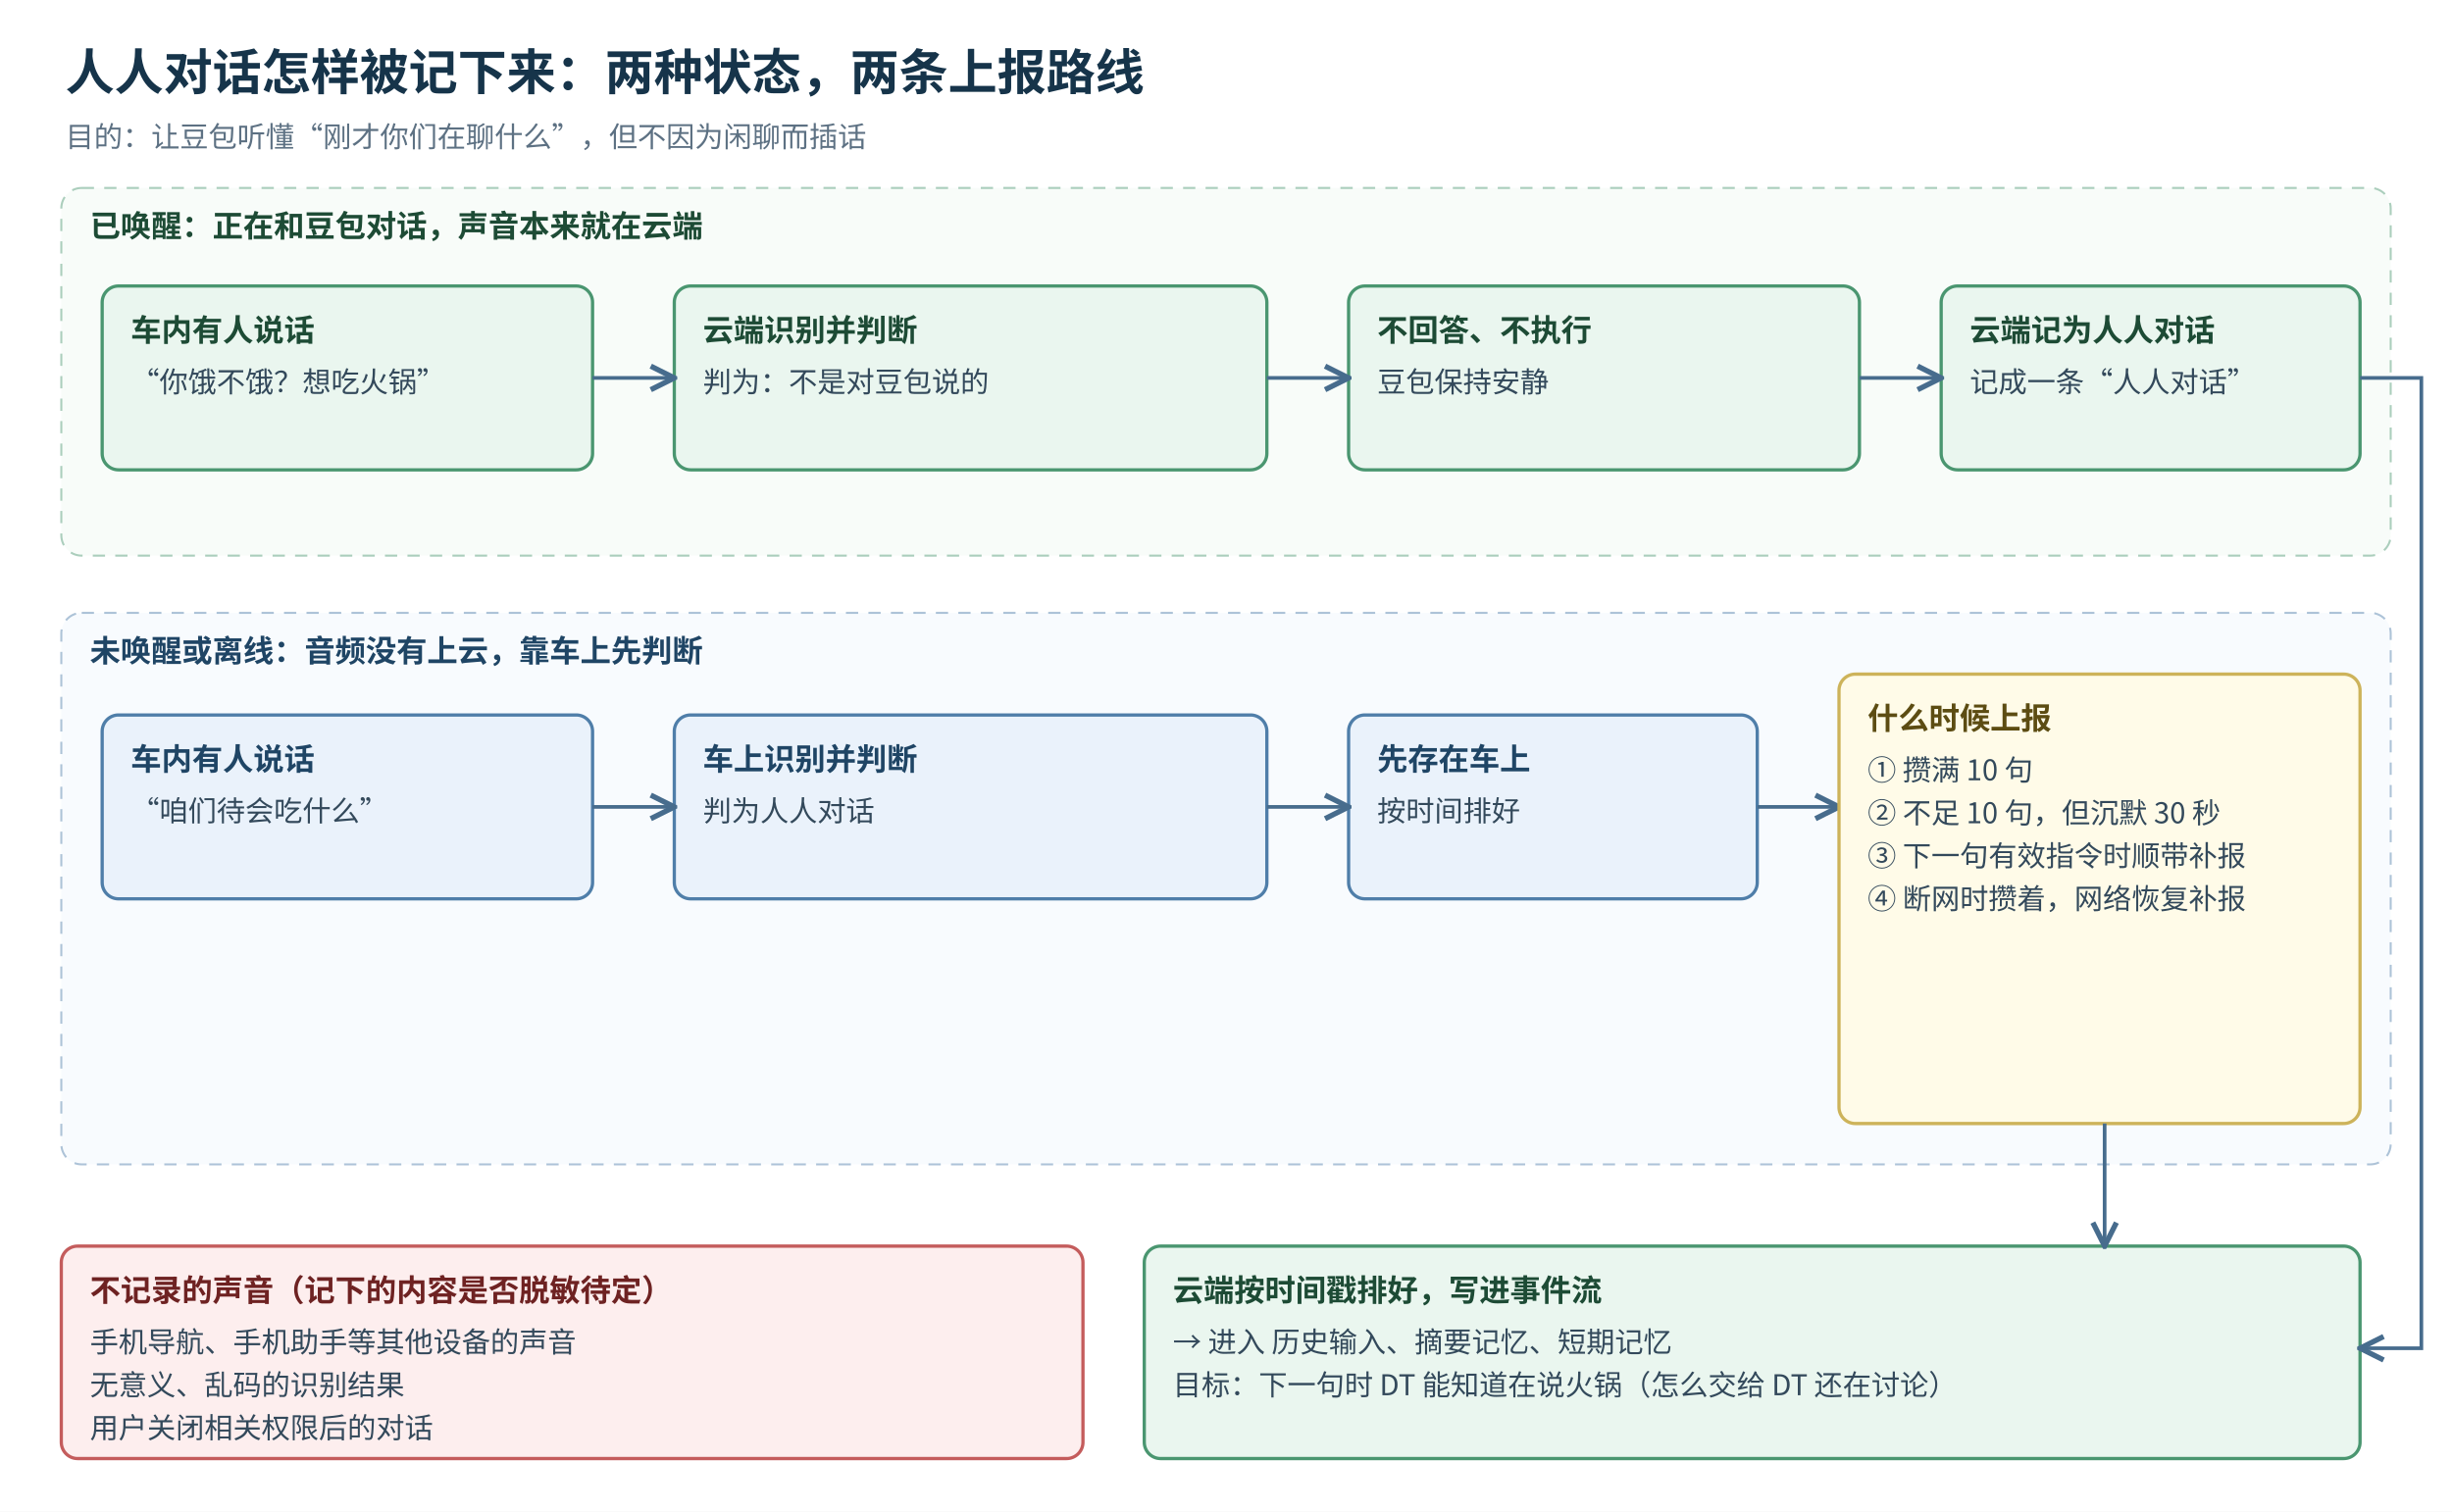
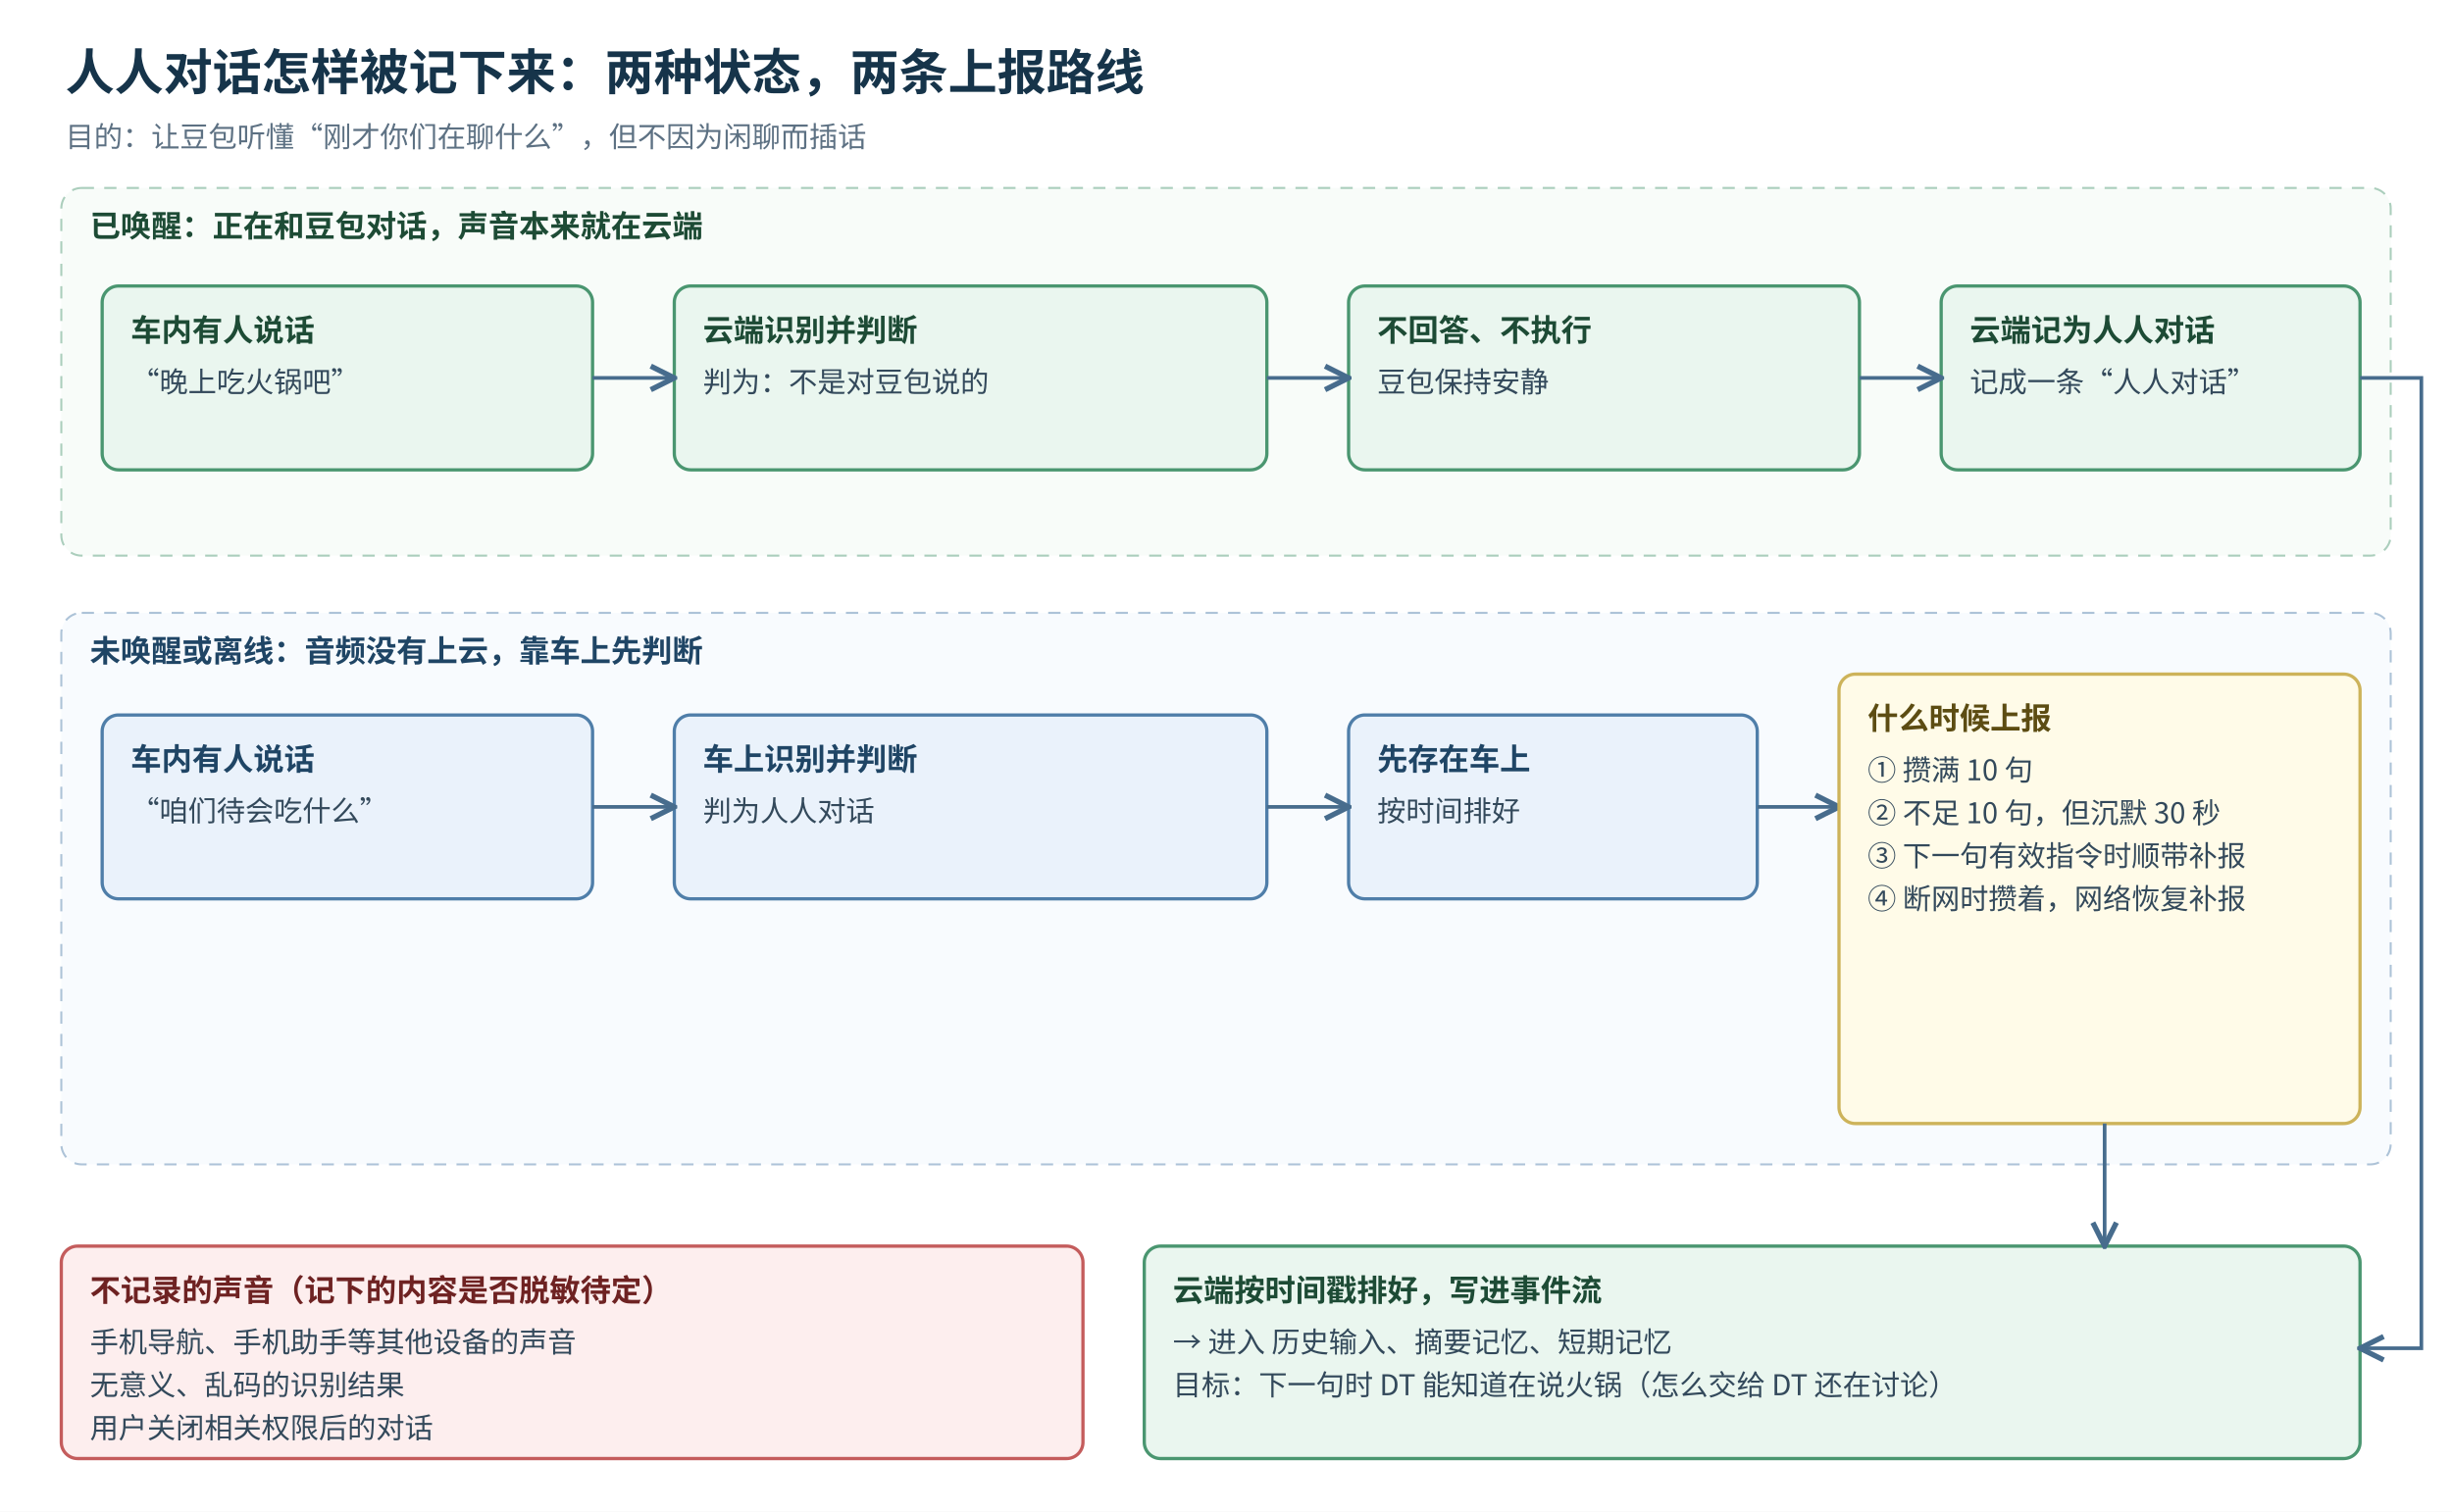
<svg xmlns="http://www.w3.org/2000/svg" width="1200" height="740" viewBox="0 0 1200 740" role="img" aria-label="人人对话怎样被记下来：两种状态，两条上报路线">
  <defs>
    <marker id="arr" viewBox="0 0 10 10" refX="9" refY="5" markerWidth="8" markerHeight="8" orient="auto-start-reverse">
      <path d="M1 1L9 5L1 9" fill="none" stroke="#476c8d" stroke-width="1.8" />
    </marker>
  </defs>
  <g font-family="PingFang SC,Microsoft YaHei,Noto Sans CJK SC,Arial,sans-serif">
    <rect width="1200" height="740" fill="#ffffff" />
    <text x="32" y="44" font-size="24" fill="#16344a" font-weight="650" text-anchor="start">人人对话怎样被记下来：两种状态，两条上报路线</text>
    <text x="32" y="72" font-size="14" fill="#5d7183" font-weight="400" text-anchor="start">目的：让豆包听懂“刚才你们在聊什么”，但不因为闲聊而插话</text>
    <rect x="30" y="92" width="1140" height="180" rx="10" fill="#eaf6ef" fill-opacity=".35" stroke="#4a9670" stroke-opacity=".45" stroke-dasharray="6 5" />
    <text x="44" y="116" font-size="15" fill="#1d4b35" font-weight="650" text-anchor="start">已唤醒：正在和豆包对话，声音本来就在云端</text>
    <rect x="50" y="140" width="240" height="90" rx="8" fill="#eaf6ef" stroke="#4a9670" stroke-width="1.6" />
    <text x="64" y="167" font-size="15" fill="#1d4b35" font-weight="650" text-anchor="start">车内有人说话</text>
-     <text x="64" y="192" font-size="14" fill="#33495b" font-weight="400" text-anchor="start">“你饿不饿？想吃火锅”</text>
+     <text x="64" y="192" font-size="14" fill="#33495b" font-weight="400" text-anchor="start">“晚上吃火锅吧”</text>
    <rect x="330" y="140" width="290" height="90" rx="8" fill="#eaf6ef" stroke="#4a9670" stroke-width="1.6" />
    <text x="344" y="167" font-size="15" fill="#1d4b35" font-weight="650" text-anchor="start">云端识别并判断</text>
    <text x="344" y="192" font-size="14" fill="#33495b" font-weight="400" text-anchor="start">判为：不是对豆包说的</text>
    <rect x="660" y="140" width="250" height="90" rx="8" fill="#eaf6ef" stroke="#4a9670" stroke-width="1.6" />
    <text x="674" y="167" font-size="15" fill="#1d4b35" font-weight="650" text-anchor="start">不回答、不执行</text>
    <text x="674" y="192" font-size="14" fill="#33495b" font-weight="400" text-anchor="start">豆包保持安静</text>
    <rect x="950" y="140" width="205" height="90" rx="8" fill="#eaf6ef" stroke="#4a9670" stroke-width="1.6" />
    <text x="964" y="167" font-size="15" fill="#1d4b35" font-weight="650" text-anchor="start">云端记为人人对话</text>
    <text x="964" y="192" font-size="14" fill="#33495b" font-weight="400" text-anchor="start">记成一条“人人对话”</text>
    <path d="M290,185 L330,185" fill="none" stroke="#476c8d" stroke-width="1.8" marker-end="url(#arr)" />
    <path d="M620,185 L660,185" fill="none" stroke="#476c8d" stroke-width="1.8" marker-end="url(#arr)" />
    <path d="M910,185 L950,185" fill="none" stroke="#476c8d" stroke-width="1.8" marker-end="url(#arr)" />
    <rect x="30" y="300" width="1140" height="270" rx="10" fill="#eaf2fb" fill-opacity=".35" stroke="#4f7ea9" stroke-opacity=".45" stroke-dasharray="6 5" />
    <text x="44" y="324" font-size="15" fill="#1f4565" font-weight="650" text-anchor="start">未唤醒或离线：音频没有上云，靠车上先判断</text>
    <rect x="50" y="350" width="240" height="90" rx="8" fill="#eaf2fb" stroke="#4f7ea9" stroke-width="1.6" />
    <text x="64" y="377" font-size="15" fill="#1f4565" font-weight="650" text-anchor="start">车内有人说话</text>
    <text x="64" y="402" font-size="14" fill="#33495b" font-weight="400" text-anchor="start">“咱们待会吃什么”</text>
    <rect x="330" y="350" width="290" height="90" rx="8" fill="#eaf2fb" stroke="#4f7ea9" stroke-width="1.6" />
    <text x="344" y="377" font-size="15" fill="#1f4565" font-weight="650" text-anchor="start">车上识别并判断</text>
    <text x="344" y="402" font-size="14" fill="#33495b" font-weight="400" text-anchor="start">判为人人对话</text>
    <rect x="660" y="350" width="200" height="90" rx="8" fill="#eaf2fb" stroke="#4f7ea9" stroke-width="1.6" />
    <text x="674" y="377" font-size="15" fill="#1f4565" font-weight="650" text-anchor="start">先存在车上</text>
    <text x="674" y="402" font-size="14" fill="#33495b" font-weight="400" text-anchor="start">按时间排好</text>
    <path d="M290,395 L330,395" fill="none" stroke="#476c8d" stroke-width="1.8" marker-end="url(#arr)" />
    <path d="M620,395 L660,395" fill="none" stroke="#476c8d" stroke-width="1.8" marker-end="url(#arr)" />
    <path d="M860,395 L900,395" fill="none" stroke="#476c8d" stroke-width="1.8" marker-end="url(#arr)" />
    <rect x="900" y="330" width="255" height="220" rx="8" fill="#fffbe8" stroke="#cdb35a" stroke-width="1.6" />
    <text x="914" y="357" font-size="15" fill="#5c4c12" font-weight="650" text-anchor="start">什么时候上报</text>
    <text x="914" y="382" font-size="14" fill="#33495b" font-weight="400" text-anchor="start">① 攒满 10 句</text>
    <text x="914" y="403" font-size="14" fill="#33495b" font-weight="400" text-anchor="start">② 不足 10 句，但沉默 30 秒</text>
    <text x="914" y="424" font-size="14" fill="#33495b" font-weight="400" text-anchor="start">③ 下一句有效指令时顺带补报</text>
    <text x="914" y="445" font-size="14" fill="#33495b" font-weight="400" text-anchor="start">④ 断网时攒着，网络恢复补报</text>
    <rect x="560" y="610" width="595" height="104" rx="8" fill="#eaf6ef" stroke="#4a9670" stroke-width="1.6" />
    <text x="574" y="637" font-size="15" fill="#1d4b35" font-weight="650" text-anchor="start">云端按时间戳排好，写进事件流</text>
    <text x="574" y="662" font-size="14" fill="#33495b" font-weight="400" text-anchor="start">→ 进入 历史输入、摘要记忆、短期记忆</text>
    <text x="574" y="683" font-size="14" fill="#33495b" font-weight="400" text-anchor="start">目标：下一句时 DT 能知道在说火锅（怎么交给 DT 还在讨论）</text>
    <path d="M1030,550 L1030,610" fill="none" stroke="#476c8d" stroke-width="1.8" marker-end="url(#arr)" />
    <path d="M1155,185 L1185,185 L1185,660 L1155,660" fill="none" stroke="#476c8d" stroke-width="1.8" marker-end="url(#arr)" />
    <rect x="30" y="610" width="500" height="104" rx="8" fill="#fdeeee" stroke="#c45c5c" stroke-width="1.6" />
    <text x="44" y="637" font-size="15" fill="#6e2222" font-weight="650" text-anchor="start">不记录的声音（记下的内容是否脱敏待定）</text>
    <text x="44" y="662" font-size="14" fill="#33495b" font-weight="400" text-anchor="start">手机导航、手机助手等其他设备的声音</text>
    <text x="44" y="683" font-size="14" fill="#33495b" font-weight="400" text-anchor="start">无意义、乱码的识别结果</text>
    <text x="44" y="704" font-size="14" fill="#33495b" font-weight="400" text-anchor="start">用户关闭相关权限后的对话</text>
  </g>
</svg>
